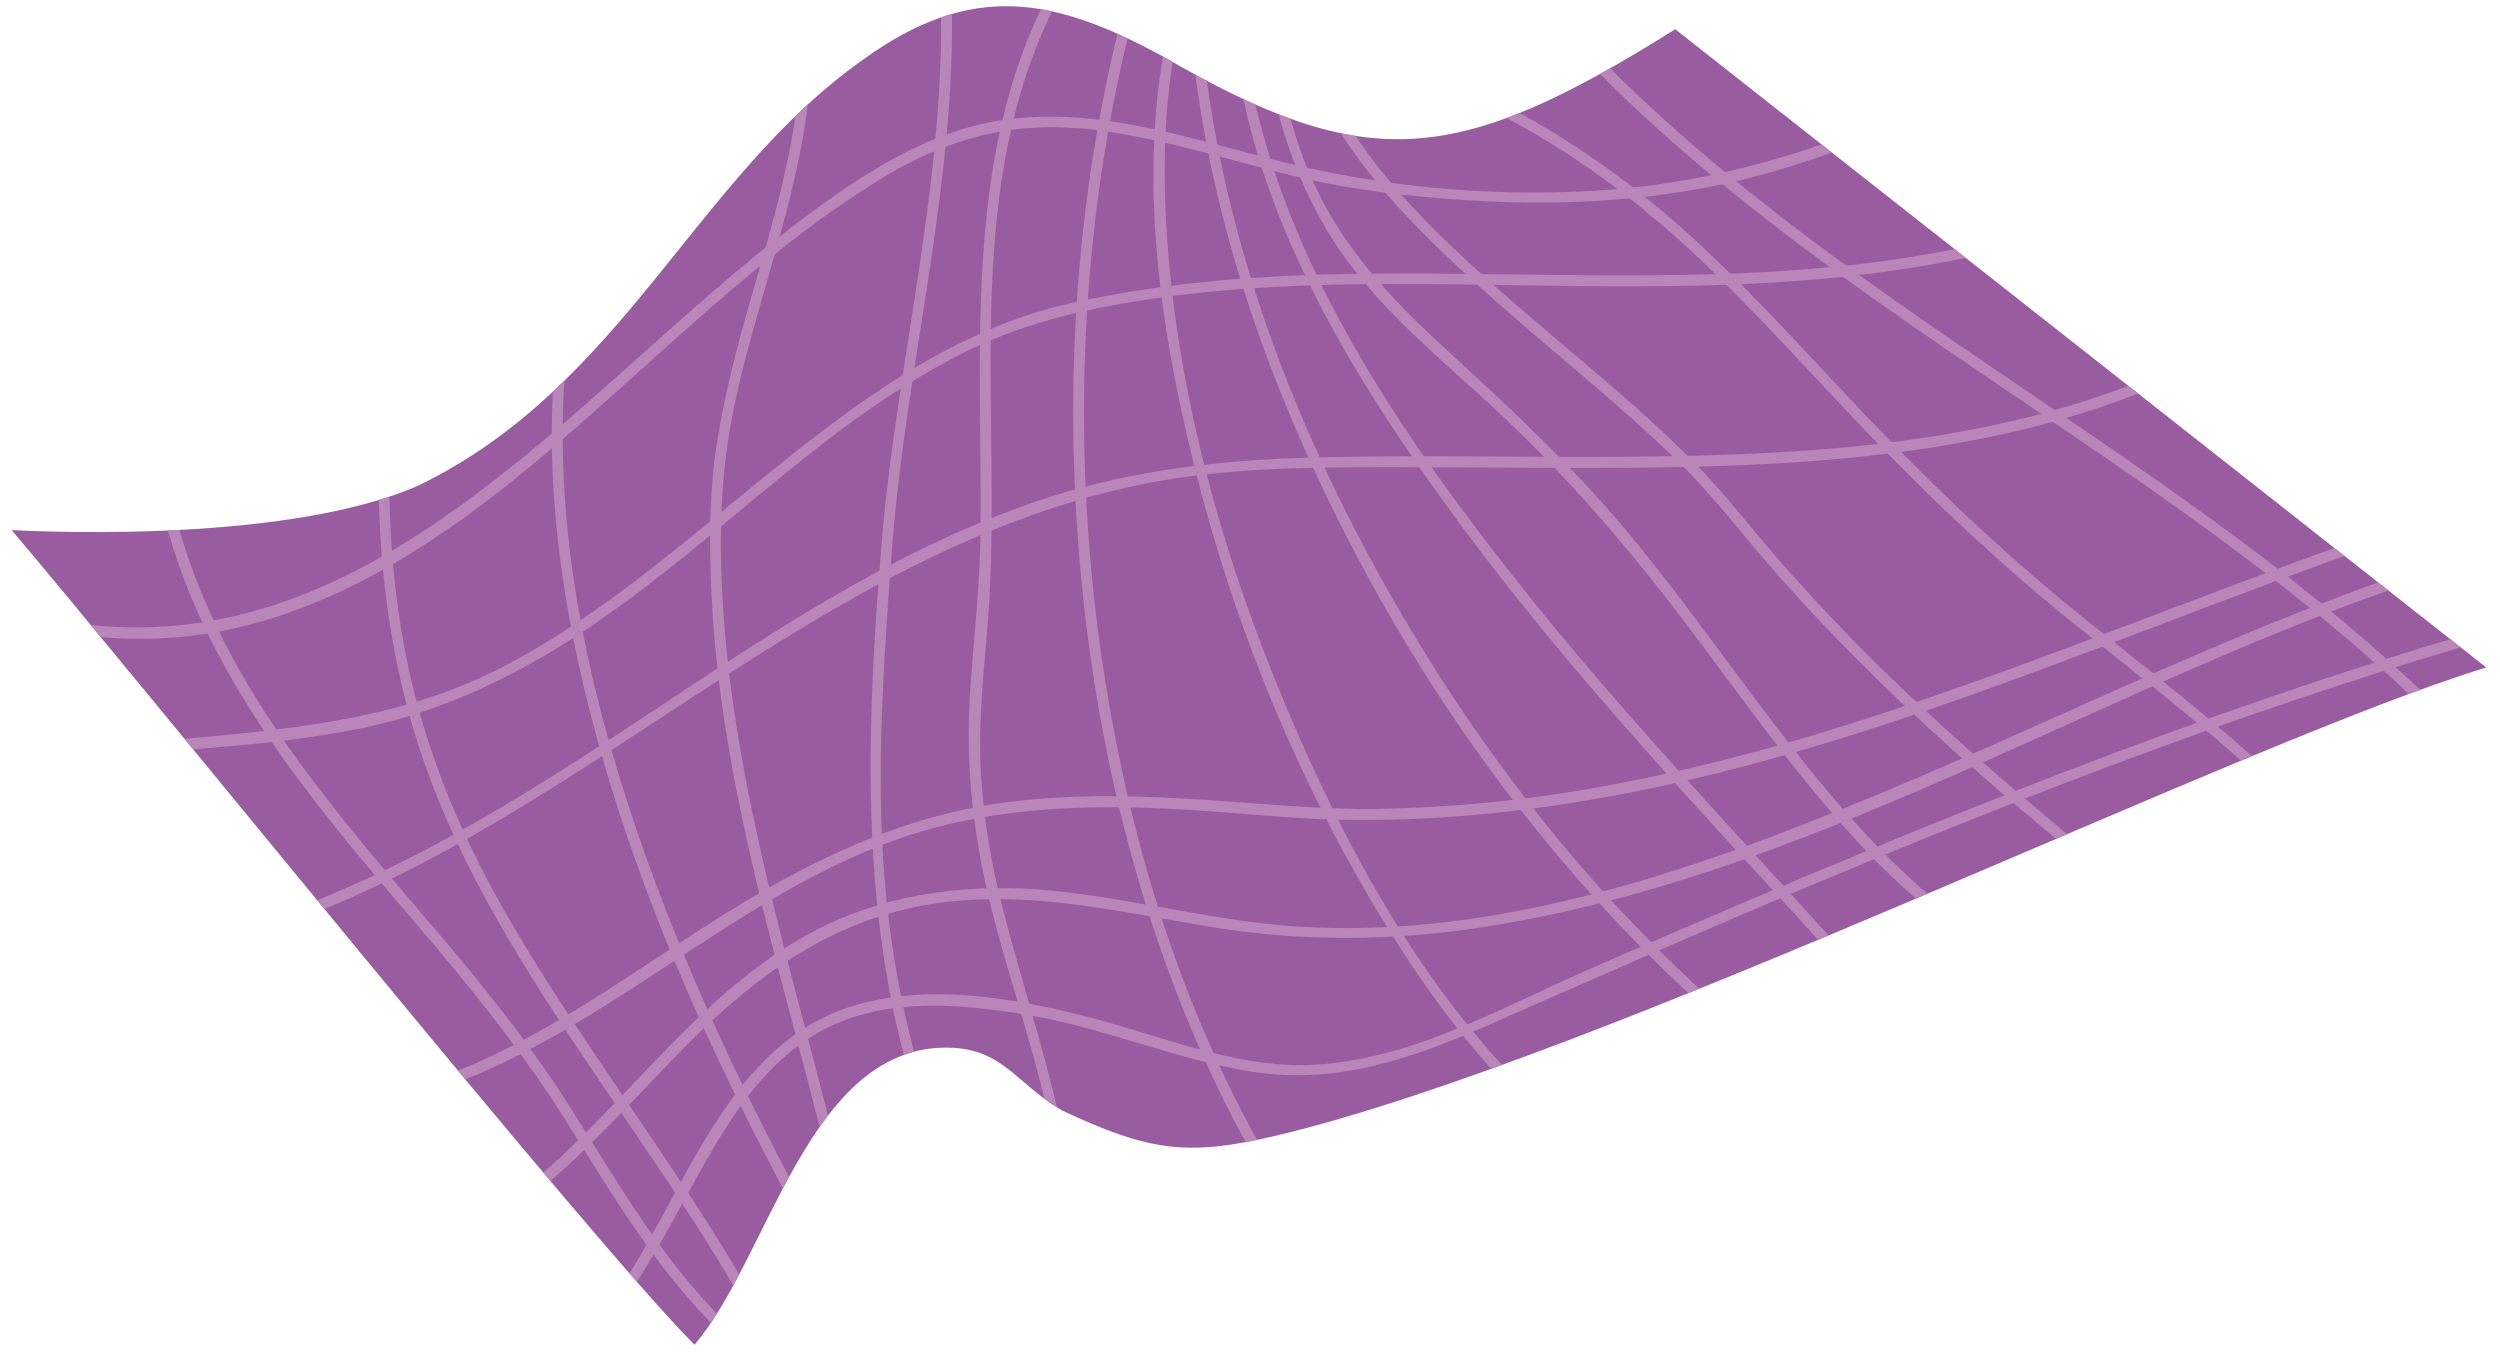
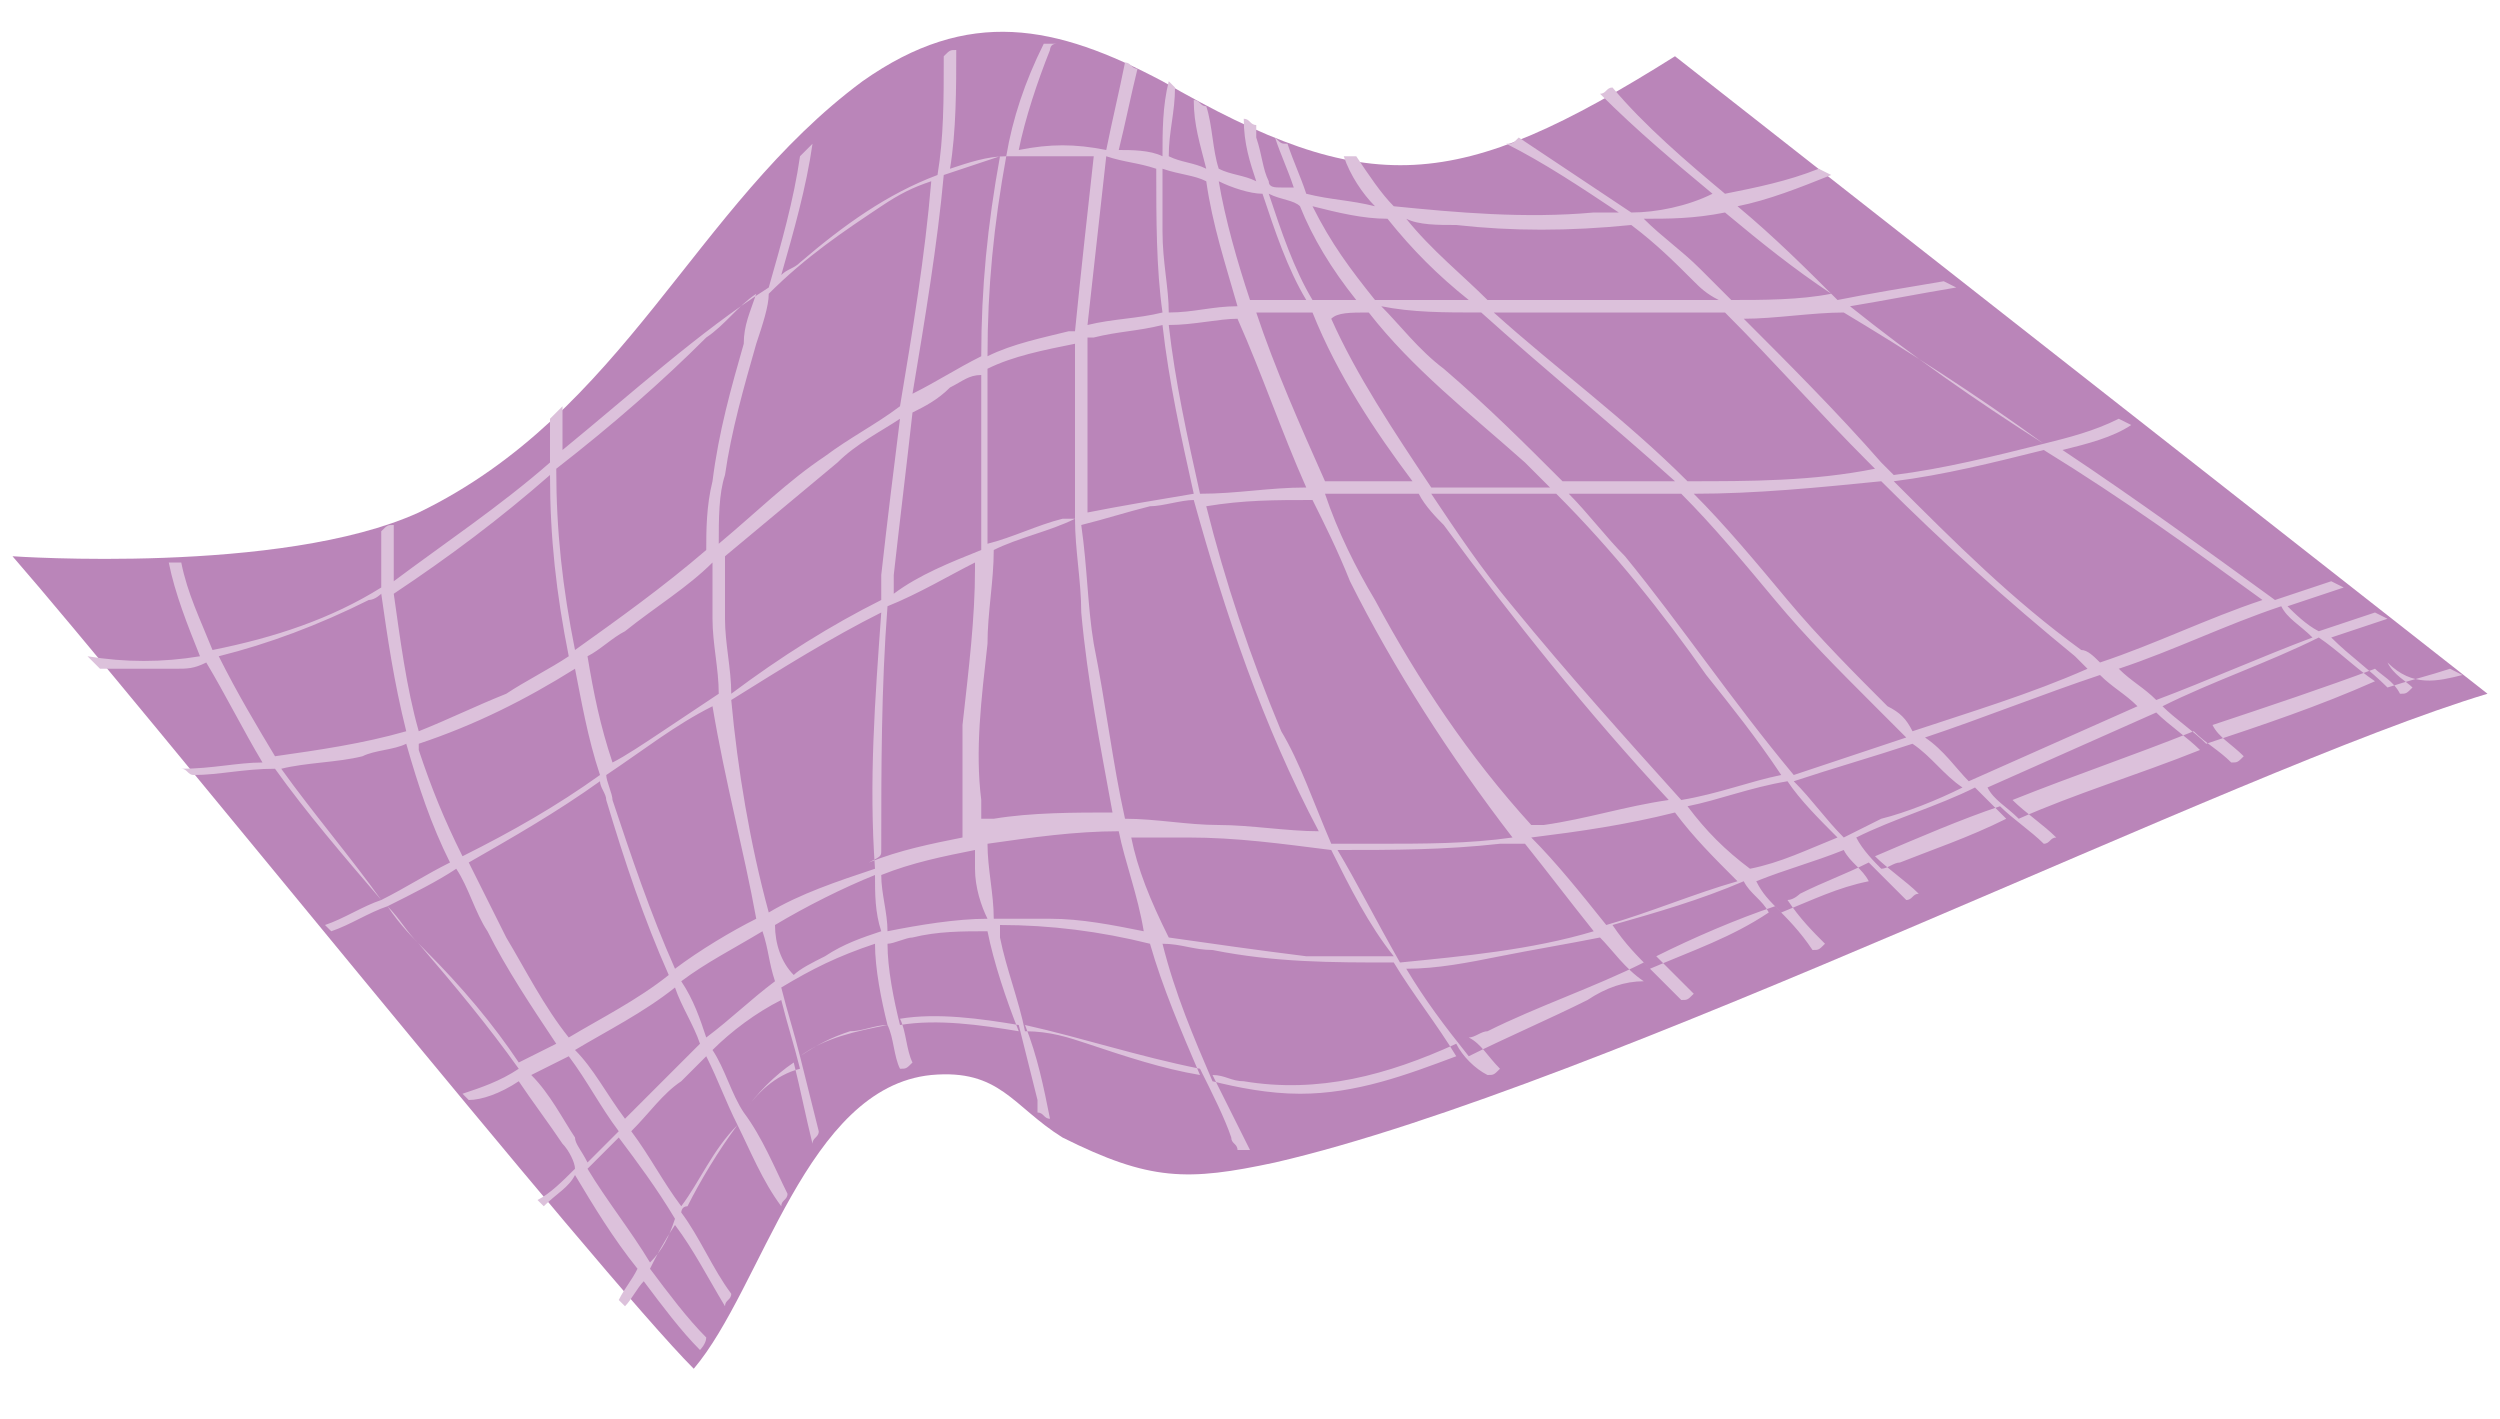
- <svg xmlns="http://www.w3.org/2000/svg" xmlns:xlink="http://www.w3.org/1999/xlink" version="1.1" id="Layer_1" x="0px" y="0px" width="692.9px" height="376.2px" viewBox="0 0 692.9 376.2" enable-background="new 0 0 692.9 376.2" xml:space="preserve">
-   <g>
-     <path fill="#995CA0" d="M3.2,146.9c34.2,40.2,162.2,199,189.3,225.8c19.9-23.3,30.6-77.7,65.4-82.1c19.5-2,22.5,9.1,36.5,17.2   c24.3,11.4,34.9,12.7,59.1,7c90.3-21.4,267.4-109,335.6-129.8L464.3,8.1c-61,38.3-85.7,40.1-141.7,7.7   c-30.1-16.4-53.1-21.3-83.5,0.8c-46.7,33-66.4,90.5-123.2,118C77.5,151.5,3.2,146.9,3.2,146.9z" />
-     <g>
-       <g>
-         <defs>
-           <path id="SVGID_1_" d="M3.2,146.9c34.2,40.2,162.2,199,189.3,225.8c19.9-23.3,30.6-77.7,65.4-82.1c19.5-2,22.5,9.1,36.5,17.2      c24.3,11.4,34.9,12.7,59.1,7c90.3-21.4,267.4-109,335.6-129.8L464.3,8.1c-61,38.3-85.7,40.1-141.7,7.7      c-30.1-16.4-53.1-21.3-83.5,0.8c-46.7,33-66.4,90.5-123.2,118C77.5,151.5,3.2,146.9,3.2,146.9z" />
-         </defs>
-         <clipPath id="SVGID_2_">
-           <use xlink:href="#SVGID_1_" overflow="visible" />
-         </clipPath>
-         <g clip-path="url(#SVGID_2_)">
-           <g>
-             <path fill="#BA85B9" d="M-13.7,166.5c20.1,7.9,41.4,12,63,10.1c18.7-1.6,36.5-7.9,53-16.6c35.4-18.8,64.1-48.1,94.1-74.2       c15.2-13.3,31-26,48.2-36.5c11.8-7.2,24.4-12.1,38.1-13.6c13.2-1.4,26.6,0.7,39.5,3.7c13.2,3,26.2,7,39.4,10.1       c13.9,3.2,27.9,4.8,42.1,5.8c26.1,1.9,52.2,0.8,77.7-5.1c13.5-3.2,26.7-7.8,39.6-13c1.8-0.7,1-3.6-0.8-2.9       c-25.3,10.3-51.5,17.1-78.8,18.6c-28.5,1.6-57.7-1-85.4-7.9c-25-6.2-50.1-15.2-76.3-12c-22.3,2.8-41.4,15.7-58.9,28.9       c-61.4,46.2-118.7,125.9-205.5,109.9c-9.7-1.8-19.1-4.7-28.2-8.3C-14.7,162.9-15.4,165.8-13.7,166.5L-13.7,166.5z" />
-           </g>
-           <g>
-             <path fill="#BA85B9" d="M161.2,375.3c12.7-13.7,21.6-30.1,30.5-46.4c8.2-14.9,17-30.5,31.4-40.4c18.4-12.7,41.9-10.6,62.8-7       c20.7,3.6,40.2,12.2,60.9,15.5c23.6,3.8,44.9-3.7,66.2-13.1c29.1-12.8,58.2-25.6,87.5-37.9c59-24.8,118.9-47.9,180.2-66.2       c9.1-2.7,18.3-5.3,27.4-7.8c1.9-0.5,1.1-3.4-0.8-2.9c-61.8,16.8-121.9,38.9-181.1,63.1c-28.8,11.8-57.4,24-85.9,36.5       c-25.2,11-51,26.1-79.2,26.5c-20.3,0.2-39.6-8.2-59-13.2c-20.8-5.4-44.7-9.6-65.7-3.2c-34,10.4-45.9,49.6-63.4,76.5       c-4.1,6.3-8.7,12.4-13.9,17.9C157.7,374.6,159.8,376.7,161.2,375.3L161.2,375.3z" />
-           </g>
-           <g>
-             <path fill="#BA85B9" d="M434.2,10.9C504.7,86.7,603.3,128,676.4,200.8c1.4,1.4,3.5-0.8,2.1-2.1       c-73.1-72.9-171.7-114.2-242.1-190C435,7.3,432.9,9.4,434.2,10.9L434.2,10.9z" />
-           </g>
-           <g>
-             <path fill="#BA85B9" d="M22.5,210.6c26.3-3.2,53.2-3.5,79.2-9.1c25.9-5.6,48.9-18.1,70.2-33.6c20.7-15,39.5-32.4,59.9-47.8       c10.1-7.6,20.6-14.6,31.7-20.5c12.5-6.7,25.5-11,39.4-13.9c43.9-9.1,89.2-6.9,133.7-6.4c45.1,0.5,90.6-0.8,134-14.6       c1.8-0.6,1.1-3.5-0.8-2.9c-59.8,19.1-122.7,13.8-184.5,14c-29.6,0.1-59.4,1.7-88.4,8.2c-25.2,5.6-47.3,19.1-67.7,34.5       c-29.5,22.2-56,48.5-89,65.9c-36.7,19.3-77.6,18.3-117.6,23.2C20.6,207.9,20.6,210.9,22.5,210.6L22.5,210.6z" />
-           </g>
-           <g>
-             <path fill="#BA85B9" d="M66.9,260.1c91.6-27.5,157.5-108.6,252.8-126.5c23.7-4.4,48.2-4.1,72.2-4.1c25.3,0,50.6,0.5,75.9-0.1       c49.2-1.1,99.9-6.3,144.3-29.1c1.7-0.9,0.2-3.5-1.5-2.6c-49.5,25.4-106.5,28.5-161.1,28.9c-27.2,0.2-54.3-0.5-81.5,0.1       c-24.9,0.5-49.1,2.7-73,9.8c-40.8,12.2-76.7,35.8-111.8,59.1c-36.9,24.4-74.3,48.7-117,61.5C64.3,257.8,65.1,260.7,66.9,260.1       L66.9,260.1z" />
-           </g>
-           <g>
-             <path fill="#BA85B9" d="M136.1,339.8c20.1-13.1,35.7-31.2,52.3-48.2c18.4-18.8,38.5-34.5,64.8-40.1c27.7-5.9,55.1,0.9,82.4,5.4       c26.6,4.4,53,3.9,79.6-0.6c93-15.7,173.7-69.8,262.7-98c1.8-0.6,1.1-3.5-0.8-2.9c-53.5,16.9-103.7,42.8-155.5,64.3       c-50.9,21.2-106.1,40.7-162.1,37.1c-22.7-1.5-44.8-7.6-67.5-9.9c-22.2-2.3-45.1,0.4-65.1,10.5c-36.9,18.7-58,57.4-92.3,79.8       C133,338.2,134.5,340.8,136.1,339.8L136.1,339.8z" />
-           </g>
-           <g>
-             <path fill="#BA85B9" d="M102.7,306.9c53.6-9.9,92.4-53.7,142.2-72.9c26.8-10.3,55.2-11.3,83.5-9.6c14.2,0.8,28.4,2.5,42.6,2.8       c14.8,0.3,29.6-0.4,44.3-2c91.9-9.6,175.6-52.4,262.5-80.7c1.8-0.6,1-3.5-0.8-2.9c-55.6,18.1-109.3,41.7-165.1,59.3       c-27.7,8.7-56,15.8-84.8,19.8c-15,2.1-30.2,3.2-45.3,3.5c-14.5,0.2-29-1.2-43.4-2.2c-20.8-1.5-41.7-2.3-62.5,0.8       c-22.3,3.3-43.1,12.1-62.6,23.1c-36.3,20.5-69.1,50.4-111.4,58.2C100,304.3,100.8,307.2,102.7,306.9L102.7,306.9z" />
-           </g>
-           <g>
-             <path fill="#BA85B9" d="M409.8,28.8c22,10.5,41.6,24.7,59.5,41.3c17.3,16.1,32.9,33.9,49.3,50.9c18.2,18.9,37,36.5,57.5,52.9       c20.1,16.2,40.7,31.8,59.1,50.1c1.4,1.4,3.5-0.8,2.1-2.1c-18.4-18.2-38.9-33.9-59.1-50.1c-20.5-16.4-39.3-34-57.5-52.9       c-16.4-17-32-34.8-49.3-50.9c-18-16.8-37.9-31.1-60.1-41.7C409.5,25.4,408,28,409.8,28.8L409.8,28.8z" />
-           </g>
-           <g>
-             <path fill="#BA85B9" d="M585,241.1c-21.1-17.2-41.9-34.8-61.5-53.8c-9.5-9.2-18.6-18.8-27.4-28.6c-9-10-17.1-20.9-26.5-30.5       c-17.3-17.5-37-32.6-55.3-48.9c-17.8-15.9-36-33.4-46.4-55.3c-0.8-1.7-3.4-0.2-2.6,1.5c10.1,21.2,27.4,38.2,44.6,53.8       c18.3,16.6,38,31.8,55.7,49.1c9.5,9.3,17.4,19.9,26.2,29.9c8.8,10,17.9,19.6,27.4,28.9c19.3,19,39.9,36.6,60.9,53.7       c0.9,0.8,1.9,1.5,2.8,2.3C584.3,244.4,586.5,242.3,585,241.1L585,241.1z" />
-           </g>
-           <g>
-             <path fill="#BA85B9" d="M295-9.4c-29.4,48.2-22.4,106-23.3,159.8c-0.3,14.3-2,28.4-2.9,42.6c-0.8,13-0.1,26,1.9,38.9       c3.6,23.7,12.2,46.3,18,69.5c2,7.8,3.6,15.7,4.8,23.7c0.3,1.9,3.2,1.1,2.9-0.8c-4-24.7-12.2-48.1-18.4-72.2       c-3.2-12.2-5.3-24.7-6.1-37.3c-0.9-14.3,0.8-28.3,1.9-42.5c4.3-55.5-7.5-114.6,16.7-166.9c2.1-4.6,4.6-9,7.2-13.3       C298.6-9.5,296-11,295-9.4L295-9.4z" />
-           </g>
-           <g>
-             <path fill="#BA85B9" d="M260.6-5c2.3,52.8-12,103.9-16.3,156.1c-4.3,52.4-6.3,105.2,10.5,155.7c0.6,1.8,3.5,1,2.9-0.8       c-8.4-25.3-12.6-51.4-13.4-78c-0.8-25.6,1.1-51.4,3-76.9C251.4,98.8,266,47.8,263.6-5C263.5-6.9,260.5-6.9,260.6-5L260.6-5z" />
-           </g>
-           <g>
-             <path fill="#BA85B9" d="M232.2,319.9c-12.8-51.8-29.6-103.3-32.1-157c-0.6-13.6-0.4-27.3,1.7-40.8c1.9-12.6,5.3-25,8.8-37.2       c6.6-23.3,14.1-46.7,14.3-71.2c0-1.9-3-1.9-3,0c-0.2,25.4-8.3,49.5-15.1,73.7c-3.5,12.3-6.5,24.7-8.4,37.4       c-1.9,13.2-1.8,26.6-1.2,39.9c2.5,53.3,19.4,104.6,32.1,156.1C229.8,322.6,232.7,321.8,232.2,319.9L232.2,319.9z" />
-           </g>
-           <g>
-             <path fill="#BA85B9" d="M311.5,2.3c-13.9,53.1-17.1,108.8-11.3,163.3c5.5,51.3,19.2,102.4,43.5,148.1c1.6,3,3.3,6,5,8.9       c1,1.7,3.6,0.2,2.6-1.5c-26.5-45.9-41.2-98.2-47.5-150.6c-6.6-55.2-3.6-112,10.2-165.9c0.1-0.5,0.3-1.1,0.4-1.6       C314.9,1.3,312,0.5,311.5,2.3L311.5,2.3z" />
-           </g>
-           <g>
-             <path fill="#BA85B9" d="M342.3,13.7c5.9,46.2,31.1,88.2,57.8,125.3c27.4,38,59,72.7,90.7,107.1c5,5.4,10,10.9,14.9,16.4       c1.3,1.4,3.4-0.7,2.1-2.1c-29.8-33.1-60.5-65.2-88-100.2c-30-38-59-80.3-71-127.8c-1.6-6.1-2.7-12.3-3.5-18.6       C345.1,11.8,342,11.8,342.3,13.7L342.3,13.7z" />
-           </g>
-           <g>
-             <path fill="#BA85B9" d="M554.4,262.9C509.7,234.3,484,186.7,450.7,147c-15.4-18.4-33-34.7-50.7-50.9       c-14.8-13.6-28.2-27.9-36.4-46.5c-4.6-10.2-7.4-21.2-9.4-32.2c-0.4-1.9-3.2-1.1-2.9,0.8c4,21.5,11.6,41.4,25.5,58.5       c13,15.9,29.6,28.7,44.2,43c19,18.5,35.7,38.8,51.5,60.1c15.1,20.3,29.9,41,47.7,59.1c9.9,10,20.8,19,32.7,26.6       C554.5,266.5,556,263.9,554.4,262.9L554.4,262.9z" />
-           </g>
-           <g>
-             <path fill="#BA85B9" d="M324.8,3.7c-10.1,41.1-3.8,85.4,6.3,125.8c11.3,45.2,29.6,89.4,54.3,129c10.8,17.3,23.1,33.8,37.8,48       c1.4,1.3,3.5-0.8,2.1-2.1c-31.2-30.1-52.8-70.3-69.4-109.9c-18.1-43.2-30.9-90-32.9-137c-0.7-17.7,0.3-35.7,4.6-53       C328.1,2.6,325.3,1.8,324.8,3.7L324.8,3.7z" />
-           </g>
-           <g>
-             <path fill="#BA85B9" d="M480.4,282.4c-40.2-34.6-73-77.5-98.6-123.9c-25.2-45.7-43.9-96.4-48.7-148.6c-0.1-1-0.2-1.9-0.2-2.9       c-0.2-1.9-3.2-1.9-3,0c4.1,50.6,21.4,99.6,44.7,144.4c24.2,46.5,56.1,89.6,94.7,125.1c2.9,2.7,5.9,5.3,9,7.9       C479.7,285.7,481.8,283.6,480.4,282.4L480.4,282.4z" />
-           </g>
-           <g>
-             <path fill="#BA85B9" d="M154.9,90.2c-5.6,41.7,1.4,84,13.3,124c12.4,41.6,30.6,81.3,51.1,119.5c0.9,1.7,3.5,0.2,2.6-1.5       c-20.1-37.5-37.8-76.4-50.3-117.1c-12.3-40.2-19.3-82.9-13.7-124.9C158.2,88.3,155.2,88.3,154.9,90.2L154.9,90.2z" />
-           </g>
-           <g>
-             <path fill="#BA85B9" d="M104.9,132.1c0.1,22.3,2.6,44.4,8.5,65.9c5.1,18.5,12.9,36.1,22.1,52.8c20.1,36.4,46.3,69.1,67.4,104.9       c1,1.7,3.6,0.2,2.6-1.5C185,319.5,160,287.7,140,252.8c-9.6-16.7-17.5-34.3-23-52.8c-6.5-22-9.1-45-9.1-67.9       C107.9,130.1,104.9,130.1,104.9,132.1L104.9,132.1z" />
-           </g>
-           <g>
-             <path fill="#BA85B9" d="M45.6,143.5c11.1,43.3,40.2,78,68.6,111.2c15,17.5,29.4,35.1,41.8,54.6c12.7,20.1,24.6,40.7,41.4,57.7       c1.4,1.4,3.5-0.7,2.1-2.1c-16.6-16.8-28.4-37.3-40.9-57.1c-11.9-18.9-25.7-35.9-40.2-52.8c-28.7-33.6-58.6-68.5-69.8-112.3       C48,140.8,45.1,141.6,45.6,143.5L45.6,143.5z" />
-           </g>
-         </g>
-       </g>
-     </g>
-   </g>
+ <svg xmlns="http://www.w3.org/2000/svg" version="1.1" id="Layer_1" x="0px" y="0px" viewBox="0 3.7 40 22.7" enable-background="new 0 3.7 40 22.7" xml:space="preserve">
+   <path fill="#BA85B9" d="M0.2,12.6c2,2.3,9.4,11.5,10.9,13c1.1-1.3,1.8-4.5,3.8-4.7c1.1-0.1,1.3,0.5,2.1,1c1.4,0.7,2,0.7,3.4,0.4  c5.2-1.2,15.4-6.3,19.4-7.5l-13-10.2c-3.5,2.2-4.9,2.3-8.2,0.4c-1.7-0.9-3.1-1.2-4.8,0C11.1,7,10,10.3,6.7,11.9  C4.5,12.9,0.2,12.6,0.2,12.6z" />
+   <path fill="#DCC1DB" d="M39.4,14.5l-0.2-0.1c-0.3,0.1-0.7,0.2-1,0.3c-0.3-0.3-0.6-0.5-0.9-0.8c0.3-0.1,0.6-0.2,0.9-0.3L38,13.5  c-0.3,0.1-0.6,0.2-0.9,0.3c-0.2-0.1-0.4-0.3-0.5-0.4c0.3-0.1,0.6-0.2,0.9-0.3l-0.2-0.1c-0.3,0.1-0.6,0.2-0.9,0.3  c-1.1-0.8-2.2-1.6-3.4-2.4c0.4-0.1,0.8-0.2,1.1-0.4l-0.2-0.1c-0.4,0.2-0.8,0.3-1.2,0.4c-1.1-0.7-2.1-1.4-3.1-2.2  c0.6-0.1,1.1-0.2,1.7-0.3l-0.2-0.1c-0.6,0.1-1.2,0.2-1.7,0.3C28.9,8,28.4,7.5,27.8,7c0,0,0,0,0,0c0.5-0.1,1-0.3,1.5-0.5l-0.2-0.1  c-0.5,0.2-1,0.3-1.5,0.4c-0.6-0.5-1.3-1.1-1.8-1.7c-0.1,0-0.1,0.1-0.2,0.1c0.6,0.6,1.2,1.1,1.8,1.6C27,7,26.5,7.1,26.1,7.1  c-0.6-0.4-1.2-0.8-1.8-1.2C24.2,6,24.2,6,24.1,6c0.6,0.3,1.2,0.7,1.8,1.1c-0.1,0-0.3,0-0.4,0c-1.1,0.1-2.2,0-3.2-0.1  c-0.2-0.2-0.4-0.5-0.6-0.8c-0.1,0-0.2,0-0.2,0C21.6,6.5,21.8,6.8,22,7c-0.4-0.1-0.7-0.1-1.1-0.2c-0.1-0.3-0.2-0.5-0.3-0.8  c-0.1,0-0.1,0-0.2-0.1c0.1,0.3,0.2,0.5,0.3,0.8c-0.1,0-0.1,0-0.2,0c-0.1,0-0.2,0-0.2-0.1c-0.1-0.2-0.1-0.4-0.2-0.7  c0-0.1,0-0.1,0-0.2c-0.1,0-0.1-0.1-0.2-0.1C19.9,6,20,6.3,20.1,6.6c-0.2-0.1-0.4-0.1-0.6-0.2c-0.1-0.3-0.1-0.7-0.2-1  c-0.1,0-0.1-0.1-0.2-0.1c0,0.4,0.1,0.7,0.2,1.1c-0.2-0.1-0.4-0.1-0.6-0.2c0-0.4,0.1-0.7,0.1-1.1c0,0-0.1-0.1-0.1-0.1c0,0,0,0,0,0  c-0.1,0.4-0.1,0.8-0.1,1.2c-0.2-0.1-0.5-0.1-0.7-0.1c0.1-0.4,0.2-0.9,0.3-1.3c-0.1,0-0.1-0.1-0.2-0.1c-0.1,0.5-0.2,0.9-0.3,1.4  c-0.5-0.1-0.9-0.1-1.4,0c0.1-0.5,0.3-1.1,0.5-1.6c0,0,0-0.1,0.1-0.1c-0.1,0-0.1,0-0.2,0c-0.3,0.6-0.5,1.2-0.6,1.8  c-0.3,0-0.6,0.1-0.9,0.2c0.1-0.6,0.1-1.3,0.1-1.9c-0.1,0-0.1,0-0.2,0.1c0,0.7,0,1.3-0.1,1.9c-0.8,0.3-1.5,0.8-2.2,1.4  c-0.1,0.1-0.2,0.1-0.3,0.2c0.2-0.7,0.4-1.4,0.5-2.1c-0.1,0.1-0.1,0.1-0.2,0.2c-0.1,0.7-0.3,1.4-0.5,2.1C11.2,9,10.1,10,9,10.9  c0-0.2,0-0.5,0-0.7c-0.1,0.1-0.1,0.1-0.2,0.2c0,0.2,0,0.4,0,0.7C8,11.8,7.1,12.4,6.3,13c0-0.3,0-0.6,0-0.9c-0.1,0-0.1,0-0.2,0.1  c0,0.3,0,0.6,0,0.9c-0.8,0.5-1.7,0.8-2.7,1c-0.2-0.5-0.4-0.9-0.5-1.4c-0.1,0-0.1,0-0.2,0c0.1,0.5,0.3,1,0.5,1.5  c-0.6,0.1-1.2,0.1-1.8,0c0.1,0.1,0.1,0.1,0.2,0.2c0.4,0,0.8,0,1.2,0c0.2,0,0.3,0,0.5-0.1c0.3,0.5,0.6,1.1,0.9,1.6  c-0.4,0-0.8,0.1-1.3,0.1C3,16,3,16.1,3.1,16.1c0.4,0,0.8-0.1,1.3-0.1c0.5,0.7,1.1,1.4,1.7,2.1c-0.3,0.1-0.6,0.3-0.9,0.4  c0,0,0.1,0.1,0.1,0.1c0.3-0.1,0.6-0.3,0.9-0.4c0.2,0.2,0.3,0.4,0.5,0.6c0.6,0.7,1.1,1.3,1.6,2c-0.3,0.2-0.6,0.3-0.9,0.4  c0,0,0.1,0.1,0.1,0.1C7.7,21.3,8,21.2,8.3,21c0.2,0.3,0.5,0.7,0.7,1c0.1,0.1,0.2,0.3,0.2,0.4c-0.2,0.2-0.4,0.4-0.6,0.5  c0,0,0.1,0.1,0.1,0.1c0.2-0.2,0.4-0.3,0.5-0.5c0.3,0.5,0.6,1,1,1.5c-0.1,0.2-0.2,0.3-0.3,0.5c0,0,0.1,0.1,0.1,0.1  c0.1-0.1,0.2-0.3,0.3-0.4c0.3,0.4,0.6,0.8,0.9,1.1c0,0,0.1-0.1,0.1-0.2c-0.3-0.3-0.6-0.7-0.9-1.1c0.1-0.2,0.2-0.4,0.4-0.7  c0.3,0.4,0.5,0.8,0.8,1.3c0,0,0,0,0,0c0-0.1,0.1-0.1,0.1-0.2c-0.3-0.4-0.5-0.9-0.8-1.3c0,0,0-0.1,0.1-0.1c0.2-0.4,0.5-0.9,0.8-1.3  c0.2,0.4,0.4,0.9,0.7,1.3c0-0.1,0.1-0.1,0.1-0.2c-0.2-0.4-0.4-0.9-0.7-1.3c0.2-0.3,0.5-0.6,0.8-0.8c0.1,0.4,0.2,0.9,0.3,1.3  c0-0.1,0.1-0.1,0.1-0.2c-0.1-0.4-0.2-0.8-0.3-1.2c0.4-0.3,0.9-0.4,1.4-0.5c0.1,0.2,0.1,0.5,0.2,0.7c0.1,0,0.1,0,0.2-0.1  c-0.1-0.2-0.1-0.5-0.2-0.7c0.6-0.1,1.3,0,1.9,0.1c0.1,0.4,0.2,0.8,0.3,1.2c0,0.1,0,0.1,0,0.2c0.1,0,0.1,0.1,0.2,0.1  c-0.1-0.5-0.2-1-0.4-1.5c0.9,0.2,1.8,0.5,2.8,0.7c0.2,0.4,0.4,0.8,0.5,1.1c0,0.1,0.1,0.1,0.1,0.2c0.1,0,0.1,0,0.2,0  c-0.2-0.4-0.4-0.8-0.6-1.2c0.2,0,0.3,0.1,0.5,0.1c1.2,0.2,2.3-0.1,3.4-0.6c0.1,0.2,0.3,0.4,0.5,0.5c0.1,0,0.1,0,0.2-0.1  c-0.2-0.2-0.3-0.4-0.5-0.5c0.1,0,0.2-0.1,0.3-0.1c0.8-0.4,1.7-0.7,2.5-1.1c0.2,0.2,0.4,0.4,0.6,0.6c0.1,0,0.1,0,0.2-0.1  c-0.2-0.2-0.4-0.4-0.6-0.6c0.6-0.3,1.3-0.6,1.9-0.8c0.2,0.2,0.4,0.4,0.6,0.7c0.1,0,0.1,0,0.2-0.1c-0.2-0.2-0.4-0.4-0.6-0.7  c0.1,0,0.2-0.1,0.2-0.1c0.4-0.2,0.7-0.3,1.1-0.5c0,0,0,0,0,0c0.2,0.2,0.4,0.4,0.6,0.6c0.1,0,0.1-0.1,0.2-0.1  c-0.2-0.2-0.5-0.4-0.7-0.6c0.7-0.3,1.4-0.6,2-0.8c0.2,0.2,0.5,0.4,0.7,0.6c0.1,0,0.1-0.1,0.2-0.1c-0.2-0.2-0.5-0.4-0.7-0.6  c1-0.4,1.9-0.7,2.9-1.1c0.2,0.2,0.4,0.3,0.6,0.5c0.1,0,0.1,0,0.2-0.1c-0.2-0.2-0.4-0.3-0.5-0.5c0.9-0.3,1.8-0.6,2.6-0.9  c0.1,0.1,0.3,0.2,0.4,0.4c0.1,0,0.1,0,0.2-0.1c-0.1-0.1-0.3-0.2-0.4-0.4C38.6,14.7,39,14.6,39.4,14.5C39.3,14.5,39.3,14.5,39.4,14.5  z M37,13.9c-0.8,0.3-1.7,0.7-2.5,1c-0.2-0.2-0.4-0.3-0.6-0.5c0.9-0.3,1.7-0.7,2.6-1C36.6,13.6,36.8,13.7,37,13.9z M21.9,8.7  c0.7,0.9,1.6,1.6,2.5,2.4c0.1,0.1,0.3,0.3,0.4,0.4c-0.6,0-1.3,0-1.9,0c-0.6-0.9-1.2-1.8-1.6-2.7C21.4,8.7,21.6,8.7,21.9,8.7z   M12.3,18.3c-0.3-1.1-0.5-2.3-0.6-3.4c0.8-0.5,1.6-1,2.4-1.4c-0.1,1.4-0.2,2.7-0.1,4.1C13.4,17.8,12.8,18,12.3,18.3  C12.3,18.3,12.3,18.3,12.3,18.3z M12.1,18.4c-0.4,0.2-0.9,0.5-1.3,0.8c-0.4-0.9-0.7-1.8-1-2.7c0-0.1-0.1-0.3-0.1-0.4  c0.6-0.4,1.1-0.8,1.7-1.1C11.6,16.2,11.9,17.3,12.1,18.4z M14.1,17.3c0-1.3,0-2.6,0.1-3.9c0.5-0.2,1-0.5,1.4-0.7c0,0,0,0.1,0,0.1  c0,0.8-0.1,1.6-0.2,2.5c0,0.6,0,1.2,0,1.8c-0.5,0.1-1,0.2-1.5,0.4C14.1,17.4,14.1,17.4,14.1,17.3z M15.7,16.5  c-0.1-0.8,0-1.6,0.1-2.5c0-0.5,0.1-1,0.1-1.5c0.4-0.2,0.9-0.3,1.3-0.5c0,0.5,0.1,1,0.1,1.5c0.1,1.1,0.3,2.1,0.5,3.2  c-0.6,0-1.3,0-1.9,0.1c-0.1,0-0.1,0-0.2,0C15.7,16.9,15.7,16.7,15.7,16.5z M17.5,14c-0.1-0.6-0.1-1.2-0.2-1.9  c0.4-0.1,0.7-0.2,1.1-0.3c0.2,0,0.5-0.1,0.7-0.1c0.5,1.8,1.1,3.6,2,5.3c-0.5,0-1.1-0.1-1.6-0.1c-0.5,0-1-0.1-1.5-0.1  C17.8,15.9,17.7,15,17.5,14z M20.5,15.4c-0.5-1.2-0.9-2.4-1.2-3.6c0.6-0.1,1.1-0.1,1.7-0.1c0.2,0.4,0.4,0.8,0.6,1.3  c0.7,1.4,1.6,2.8,2.6,4.1c-0.7,0.1-1.4,0.1-2.2,0.1c-0.2,0-0.5,0-0.7,0C21,16.5,20.8,15.9,20.5,15.4z M22,13.3  c-0.3-0.5-0.6-1.1-0.8-1.7c0.5,0,1,0,1.4,0c0,0,0.1,0,0.1,0c0.1,0.2,0.3,0.4,0.4,0.5c1.1,1.5,2.3,3,3.6,4.4c-0.7,0.1-1.3,0.3-2,0.4  c-0.1,0-0.2,0-0.2,0C23.5,15.8,22.7,14.6,22,13.3z M24.2,13.4c-0.5-0.6-0.9-1.2-1.3-1.8c0.7,0,1.3,0,2,0c0.9,0.9,1.7,1.9,2.4,2.9  c0.4,0.5,0.8,1,1.2,1.6c-0.5,0.1-1,0.3-1.6,0.4C26,15.5,25.1,14.5,24.2,13.4z M26,12.6c-0.3-0.3-0.6-0.7-0.9-1c0.6,0,1.2,0,1.8,0  c0.5,0.5,1,1.1,1.5,1.7c0.5,0.6,1,1.1,1.6,1.7c0.2,0.2,0.3,0.3,0.5,0.5c-0.3,0.1-0.6,0.2-0.9,0.3c-0.3,0.1-0.6,0.2-0.9,0.3  C27.7,14.9,26.9,13.7,26,12.6z M30.2,15c-0.5-0.5-1.1-1.1-1.6-1.7c-0.5-0.6-1-1.2-1.5-1.7c1,0,2-0.1,3-0.2c1,1,2,1.9,3.1,2.8  c0.1,0.1,0.1,0.1,0.2,0.2c-0.9,0.4-1.9,0.7-2.8,1C30.5,15.2,30.4,15.1,30.2,15z M27,11.4c-1-1-2.1-1.8-3.1-2.7c0,0,0,0,0,0  c0.4,0,0.9,0,1.3,0c0.8,0,1.6,0,2.4,0c0.8,0.8,1.5,1.6,2.3,2.4c0,0,0.1,0.1,0.1,0.1C29,11.4,28,11.4,27,11.4z M23.7,8.7  c1,0.9,2.1,1.8,3.1,2.7c-0.3,0-0.5,0-0.8,0c-0.3,0-0.7,0-1,0c-0.6-0.6-1.2-1.2-1.9-1.8c-0.4-0.3-0.7-0.7-1-1  C22.6,8.7,23.1,8.7,23.7,8.7C23.6,8.7,23.7,8.7,23.7,8.7z M22.6,11.4c-0.5,0-0.9,0-1.3,0c0,0-0.1,0-0.1,0c-0.4-0.9-0.8-1.8-1.1-2.7  c0.3,0,0.6,0,0.9,0C21.4,9.7,22,10.6,22.6,11.4z M20.9,11.5c-0.6,0-1.1,0.1-1.7,0.1c-0.2-0.9-0.4-1.8-0.5-2.7c0.4,0,0.8-0.1,1.1-0.1  C20.2,9.7,20.5,10.6,20.9,11.5z M19.1,11.6c-0.6,0.1-1.2,0.2-1.7,0.3c0-0.9,0-1.9,0-2.8c0,0,0.1,0,0.1,0c0.4-0.1,0.7-0.1,1.1-0.2  C18.7,9.8,18.9,10.7,19.1,11.6z M17.2,12c-0.1,0-0.1,0-0.2,0c-0.4,0.1-0.8,0.3-1.2,0.4c0-0.9,0-1.9,0-2.8c0.4-0.2,0.9-0.3,1.4-0.4  C17.2,10.1,17.2,11,17.2,12z M15.7,12.5c-0.5,0.2-1,0.4-1.4,0.7c0-0.1,0-0.2,0-0.3c0.1-0.9,0.2-1.7,0.3-2.6c0.2-0.1,0.4-0.2,0.6-0.4  c0.2-0.1,0.3-0.2,0.5-0.2C15.7,10.6,15.7,11.6,15.7,12.5z M14.1,12.9c0,0.1,0,0.3,0,0.4c-0.8,0.4-1.6,0.9-2.4,1.5  c0-0.4-0.1-0.8-0.1-1.2c0-0.3,0-0.7,0-1c0.6-0.5,1.2-1,1.8-1.5c0.3-0.3,0.7-0.5,1-0.7C14.3,11.2,14.2,12,14.1,12.9z M11.4,13.6  c0,0.4,0.1,0.8,0.1,1.2c-0.3,0.2-0.6,0.4-0.9,0.6c-0.3,0.2-0.6,0.4-0.8,0.5c-0.2-0.6-0.3-1.1-0.4-1.7c0.2-0.1,0.4-0.3,0.6-0.4  c0.5-0.4,1-0.7,1.4-1.1C11.4,13,11.4,13.3,11.4,13.6z M9.6,16.1c-0.7,0.5-1.4,0.9-2.2,1.3c-0.3-0.6-0.5-1.1-0.7-1.7c0,0,0-0.1,0-0.1  c0.9-0.3,1.7-0.7,2.5-1.2C9.3,14.9,9.4,15.5,9.6,16.1z M9.6,16.2c0,0.1,0.1,0.2,0.1,0.3c0.3,1,0.6,1.9,1,2.8c-0.5,0.4-1.1,0.7-1.6,1  c-0.4-0.5-0.7-1.1-1-1.6c-0.2-0.4-0.4-0.8-0.6-1.2C8.2,17.1,8.9,16.7,9.6,16.2z M10.8,19.5c0.1,0.3,0.3,0.6,0.4,0.9  c-0.4,0.4-0.8,0.8-1.2,1.2c-0.3-0.4-0.5-0.8-0.8-1.1C9.7,20.2,10.3,19.9,10.8,19.5z M10.9,19.4c0.4-0.3,0.8-0.5,1.3-0.8  c0.1,0.3,0.1,0.5,0.2,0.8c-0.4,0.3-0.7,0.6-1.1,0.9C11.2,20,11.1,19.7,10.9,19.4z M12.4,18.5c0.5-0.3,1.1-0.6,1.6-0.8  c0,0.3,0,0.6,0.1,0.9c-0.3,0.1-0.6,0.2-0.9,0.4c-0.2,0.1-0.4,0.2-0.5,0.3C12.5,19.1,12.4,18.8,12.4,18.5z M14.1,17.7  C14.1,17.7,14.1,17.6,14.1,17.7c0.5-0.2,1-0.3,1.5-0.4c0,0.1,0,0.2,0,0.3c0,0.3,0.1,0.6,0.2,0.8c-0.5,0-1.1,0.1-1.6,0.2  C14.2,18.3,14.1,18,14.1,17.7z M15.8,17.2c0.7-0.1,1.4-0.2,2.1-0.2c0.1,0.5,0.3,1,0.4,1.6c-0.5-0.1-1-0.2-1.5-0.2  c-0.3,0-0.6,0-0.9,0C15.9,18,15.8,17.6,15.8,17.2z M18.1,17.1c0.3,0,0.6,0,0.9,0c0.8,0,1.5,0.1,2.3,0.2c0.3,0.6,0.6,1.2,1,1.7  c-0.5,0-1,0-1.4,0c-0.8-0.1-1.5-0.2-2.2-0.3C18.4,18.1,18.2,17.6,18.1,17.1z M21.4,17.3L21.4,17.3c0.9,0,1.7,0,2.6-0.1  c0.1,0,0.2,0,0.4,0c0.4,0.5,0.7,0.9,1.1,1.4c-1,0.3-2.1,0.4-3.1,0.5C22,18.4,21.7,17.8,21.4,17.3z M24.5,17.1  c0.8-0.1,1.5-0.2,2.3-0.4c0.3,0.4,0.6,0.7,1,1.1c-0.7,0.2-1.4,0.5-2.1,0.7C25.3,18,24.9,17.5,24.5,17.1z M27,16.6  c0.5-0.1,1-0.3,1.6-0.4c0.2,0.3,0.5,0.6,0.8,0.9c-0.5,0.2-0.9,0.4-1.4,0.5C27.6,17.3,27.3,17,27,16.6z M28.7,16.2  c0.6-0.2,1.3-0.4,1.9-0.6c0.3,0.2,0.5,0.5,0.8,0.7c-0.4,0.2-0.9,0.4-1.3,0.5c-0.2,0.1-0.4,0.2-0.6,0.3C29.2,16.8,29,16.5,28.7,16.2z   M30.8,15.5c0.9-0.3,1.9-0.7,2.8-1c0.2,0.2,0.4,0.3,0.6,0.5c-0.9,0.4-1.8,0.8-2.7,1.2C31.3,16,31.1,15.7,30.8,15.5z M36.2,13.3  c-0.9,0.3-1.7,0.7-2.6,1c-0.1-0.1-0.2-0.2-0.3-0.2c-1.1-0.8-2-1.7-3-2.7c0.8-0.1,1.6-0.3,2.4-0.5C34,11.7,35.1,12.5,36.2,13.3z   M32.7,10.8c-0.8,0.2-1.6,0.4-2.4,0.5c-0.1-0.1-0.1-0.1-0.2-0.2c-0.7-0.8-1.5-1.6-2.2-2.3c0.5,0,1.1-0.1,1.6-0.1  C30.5,9.3,31.6,10,32.7,10.8z M27.6,7.1c0.6,0.5,1.1,0.9,1.7,1.3c-0.5,0.1-1.1,0.1-1.6,0.1c-0.2-0.2-0.3-0.3-0.5-0.5  c-0.3-0.3-0.6-0.5-0.9-0.8C26.7,7.2,27.1,7.2,27.6,7.1z M23.3,7.3c0.9,0.1,1.8,0.1,2.8,0c0.4,0.3,0.7,0.6,1,0.9  c0.1,0.1,0.2,0.2,0.4,0.3c-1.2,0-2.5,0-3.7,0c-0.4-0.4-0.9-0.8-1.3-1.3C22.7,7.3,23,7.3,23.3,7.3z M22.2,7.2  c0.4,0.5,0.8,0.9,1.3,1.3c-0.4,0-0.8,0-1.2,0c-0.1,0-0.2,0-0.3,0c-0.4-0.5-0.7-0.9-1-1.5C21.4,7.1,21.8,7.2,22.2,7.2z M20.8,7  C21,7.5,21.3,8,21.7,8.5c-0.2,0-0.4,0-0.7,0c-0.3-0.5-0.5-1.1-0.7-1.7C20.5,6.9,20.7,6.9,20.8,7z M20.2,6.8c0.2,0.6,0.4,1.2,0.7,1.7  c-0.3,0-0.6,0-0.9,0c-0.2-0.6-0.4-1.3-0.5-1.9C19.7,6.7,20,6.8,20.2,6.8z M19.3,6.6c0.1,0.7,0.3,1.3,0.5,2c-0.4,0-0.7,0.1-1.1,0.1  c0-0.4-0.1-0.8-0.1-1.3c0-0.3,0-0.7,0-1C18.9,6.5,19.1,6.5,19.3,6.6z M18.5,6.4c0,0.8,0,1.6,0.1,2.3c-0.4,0.1-0.8,0.1-1.2,0.2  c0.1-0.9,0.2-1.8,0.3-2.7C18,6.3,18.2,6.3,18.5,6.4z M16.3,6.2c0.4,0,0.8,0,1.2,0C17.4,7.1,17.3,8,17.2,9c0,0-0.1,0-0.1,0  c-0.4,0.1-0.9,0.2-1.3,0.4c0-1.1,0.1-2.1,0.3-3.2C16.2,6.2,16.3,6.2,16.3,6.2z M16,6.2c-0.2,1.1-0.3,2.1-0.3,3.2  C15.3,9.6,15,9.8,14.6,10c0.2-1.2,0.4-2.4,0.5-3.5C15.4,6.4,15.7,6.3,16,6.2z M14.1,7c0.3-0.2,0.5-0.3,0.8-0.4  c-0.1,1.2-0.3,2.4-0.5,3.6c-0.4,0.3-0.8,0.5-1.2,0.8c-0.6,0.4-1.1,0.9-1.7,1.4c0-0.4,0-0.8,0.1-1.1c0.1-0.7,0.3-1.4,0.5-2.1  c0.1-0.3,0.2-0.6,0.2-0.8C12.9,7.8,13.5,7.4,14.1,7z M11.3,9.1c0.3-0.2,0.5-0.5,0.8-0.7c-0.1,0.3-0.2,0.5-0.2,0.8  c-0.2,0.7-0.4,1.4-0.5,2.2c-0.1,0.4-0.1,0.8-0.1,1.1c-0.7,0.6-1.4,1.1-2.1,1.6c-0.2-1-0.3-1.9-0.3-2.9C9.8,10.5,10.6,9.8,11.3,9.1z   M8.8,11.3c0,1,0.1,1.9,0.3,2.9c-0.3,0.2-0.7,0.4-1,0.6c-0.5,0.2-0.9,0.4-1.4,0.6c-0.2-0.7-0.3-1.5-0.4-2.2C7.2,12.6,8,12,8.8,11.3z   M3.5,14.2c0.8-0.2,1.6-0.5,2.4-0.9c0.1,0,0.2-0.1,0.2-0.1c0.1,0.7,0.2,1.4,0.4,2.2c-0.7,0.2-1.4,0.3-2.1,0.4  C4.1,15.3,3.8,14.8,3.5,14.2z M4.5,16c0.4-0.1,0.9-0.1,1.3-0.2c0.2-0.1,0.5-0.1,0.7-0.2c0.2,0.7,0.4,1.3,0.7,1.9  c-0.4,0.2-0.7,0.4-1.1,0.6C5.6,17.4,5,16.7,4.5,16z M6.8,18.9c-0.2-0.2-0.4-0.4-0.6-0.7C6.6,18,7,17.8,7.3,17.6  c0.2,0.3,0.3,0.7,0.5,1c0.3,0.6,0.7,1.2,1.1,1.8c-0.2,0.1-0.4,0.2-0.6,0.3C7.9,20.1,7.4,19.5,6.8,18.9z M9.2,21.9  c-0.2-0.3-0.4-0.7-0.7-1c0.2-0.1,0.4-0.2,0.6-0.3c0.3,0.4,0.5,0.8,0.8,1.2c-0.2,0.2-0.3,0.3-0.5,0.5C9.3,22.1,9.2,22,9.2,21.9z   M10.4,23.9c-0.3-0.5-0.7-1-1-1.5c0.2-0.2,0.3-0.3,0.5-0.5c0.3,0.4,0.6,0.8,0.9,1.3C10.7,23.5,10.6,23.7,10.4,23.9z M10.9,23  c-0.3-0.4-0.5-0.8-0.8-1.2c0.3-0.3,0.5-0.6,0.8-0.8c0.1-0.1,0.3-0.3,0.4-0.4c0.2,0.4,0.3,0.7,0.5,1.1C11.4,22.1,11.2,22.6,10.9,23z   M11.9,21.5c-0.2-0.3-0.3-0.7-0.5-1c0.3-0.3,0.7-0.6,1.1-0.8c0.1,0.4,0.2,0.7,0.3,1.1C12.4,20.9,12.1,21.2,11.9,21.5z M13.6,20.2  c-0.3,0.1-0.5,0.2-0.8,0.4c-0.1-0.4-0.2-0.7-0.3-1.1c0.5-0.3,0.9-0.5,1.5-0.7c0,0.4,0.1,0.9,0.2,1.3C14,20.1,13.8,20.2,13.6,20.2z   M14.4,20.1c-0.1-0.4-0.2-0.9-0.2-1.3c0.1,0,0.3-0.1,0.4-0.1c0.4-0.1,0.8-0.1,1.2-0.1c0.1,0.5,0.3,1.1,0.5,1.6  C15.7,20.1,15,20,14.4,20.1z M17.4,20.4c-0.3-0.1-0.6-0.2-1-0.2c-0.1-0.5-0.3-1-0.4-1.5c0-0.1,0-0.1,0-0.2c0.8,0,1.6,0.1,2.4,0.3  c0.2,0.7,0.5,1.4,0.8,2.1C18.6,20.8,18,20.6,17.4,20.4z M20.8,21.2c-0.5,0-1-0.1-1.4-0.2c-0.3-0.7-0.6-1.4-0.8-2.2  c0.3,0,0.5,0.1,0.8,0.1c1,0.2,1.9,0.2,2.9,0.2c0.3,0.5,0.7,1,1,1.5C22.5,20.9,21.7,21.2,20.8,21.2z M25.4,19.7  c-0.6,0.3-1.3,0.6-1.9,0.9c-0.4-0.5-0.7-0.9-1-1.4c0.5,0,1-0.1,1.5-0.2c0.5-0.1,1.1-0.2,1.6-0.3c0.2,0.2,0.4,0.5,0.7,0.7  C26,19.4,25.7,19.5,25.4,19.7z M26.4,19.2c-0.2-0.2-0.4-0.4-0.6-0.7c0.7-0.2,1.4-0.4,2.1-0.7c0.1,0.2,0.3,0.3,0.4,0.5c0,0,0,0,0,0  C27.7,18.7,27.1,18.9,26.4,19.2z M28.5,18.3c-0.2-0.2-0.3-0.3-0.4-0.5c0.5-0.2,0.9-0.3,1.4-0.5c0.1,0.2,0.3,0.3,0.4,0.5  C29.4,17.9,29,18.1,28.5,18.3z M30.4,17.5c-0.1,0-0.2,0.1-0.3,0.1c-0.1-0.1-0.3-0.3-0.4-0.5c0.6-0.3,1.3-0.5,1.9-0.8  c0.2,0.2,0.3,0.3,0.5,0.5C31.5,17.1,30.9,17.3,30.4,17.5z M32.3,16.8c-0.2-0.2-0.4-0.3-0.5-0.5c0.9-0.4,1.8-0.8,2.7-1.2  c0.2,0.2,0.5,0.4,0.7,0.6C34.2,16.1,33.2,16.4,32.3,16.8z M35.3,15.6c-0.2-0.2-0.5-0.4-0.7-0.6c0.8-0.4,1.7-0.7,2.5-1.1  c0.3,0.2,0.6,0.5,0.9,0.7C37.1,15,36.2,15.3,35.3,15.6z" />
</svg>
